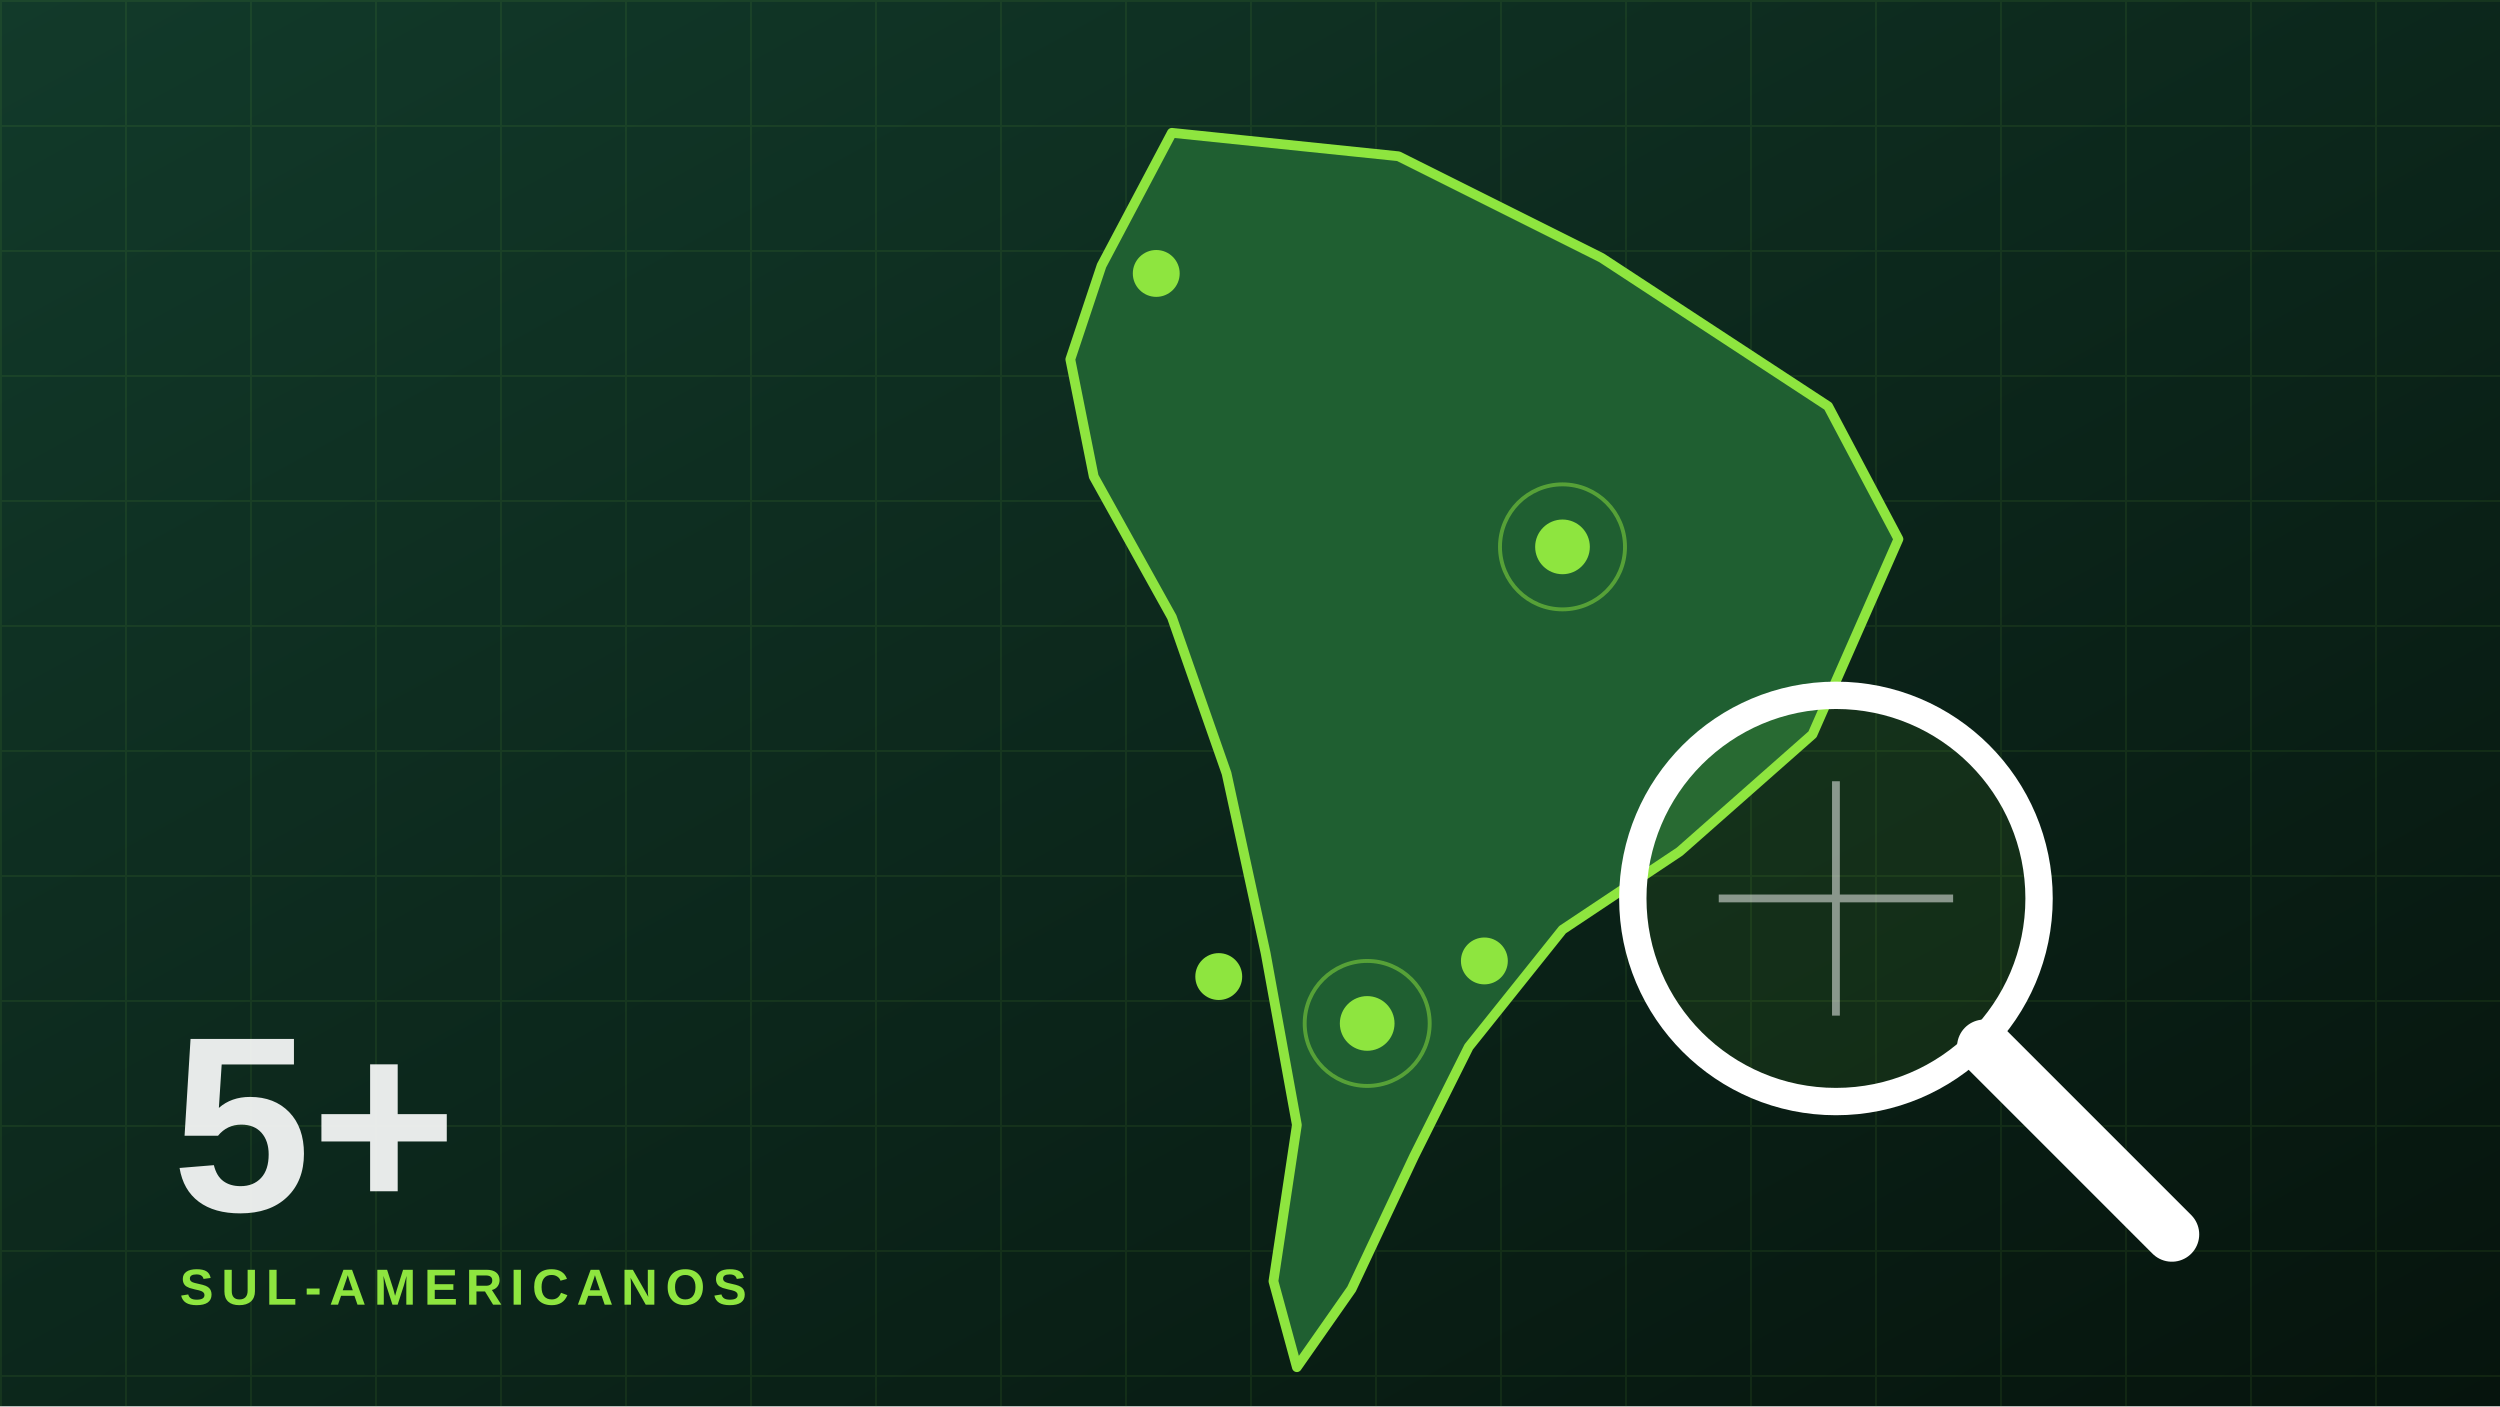
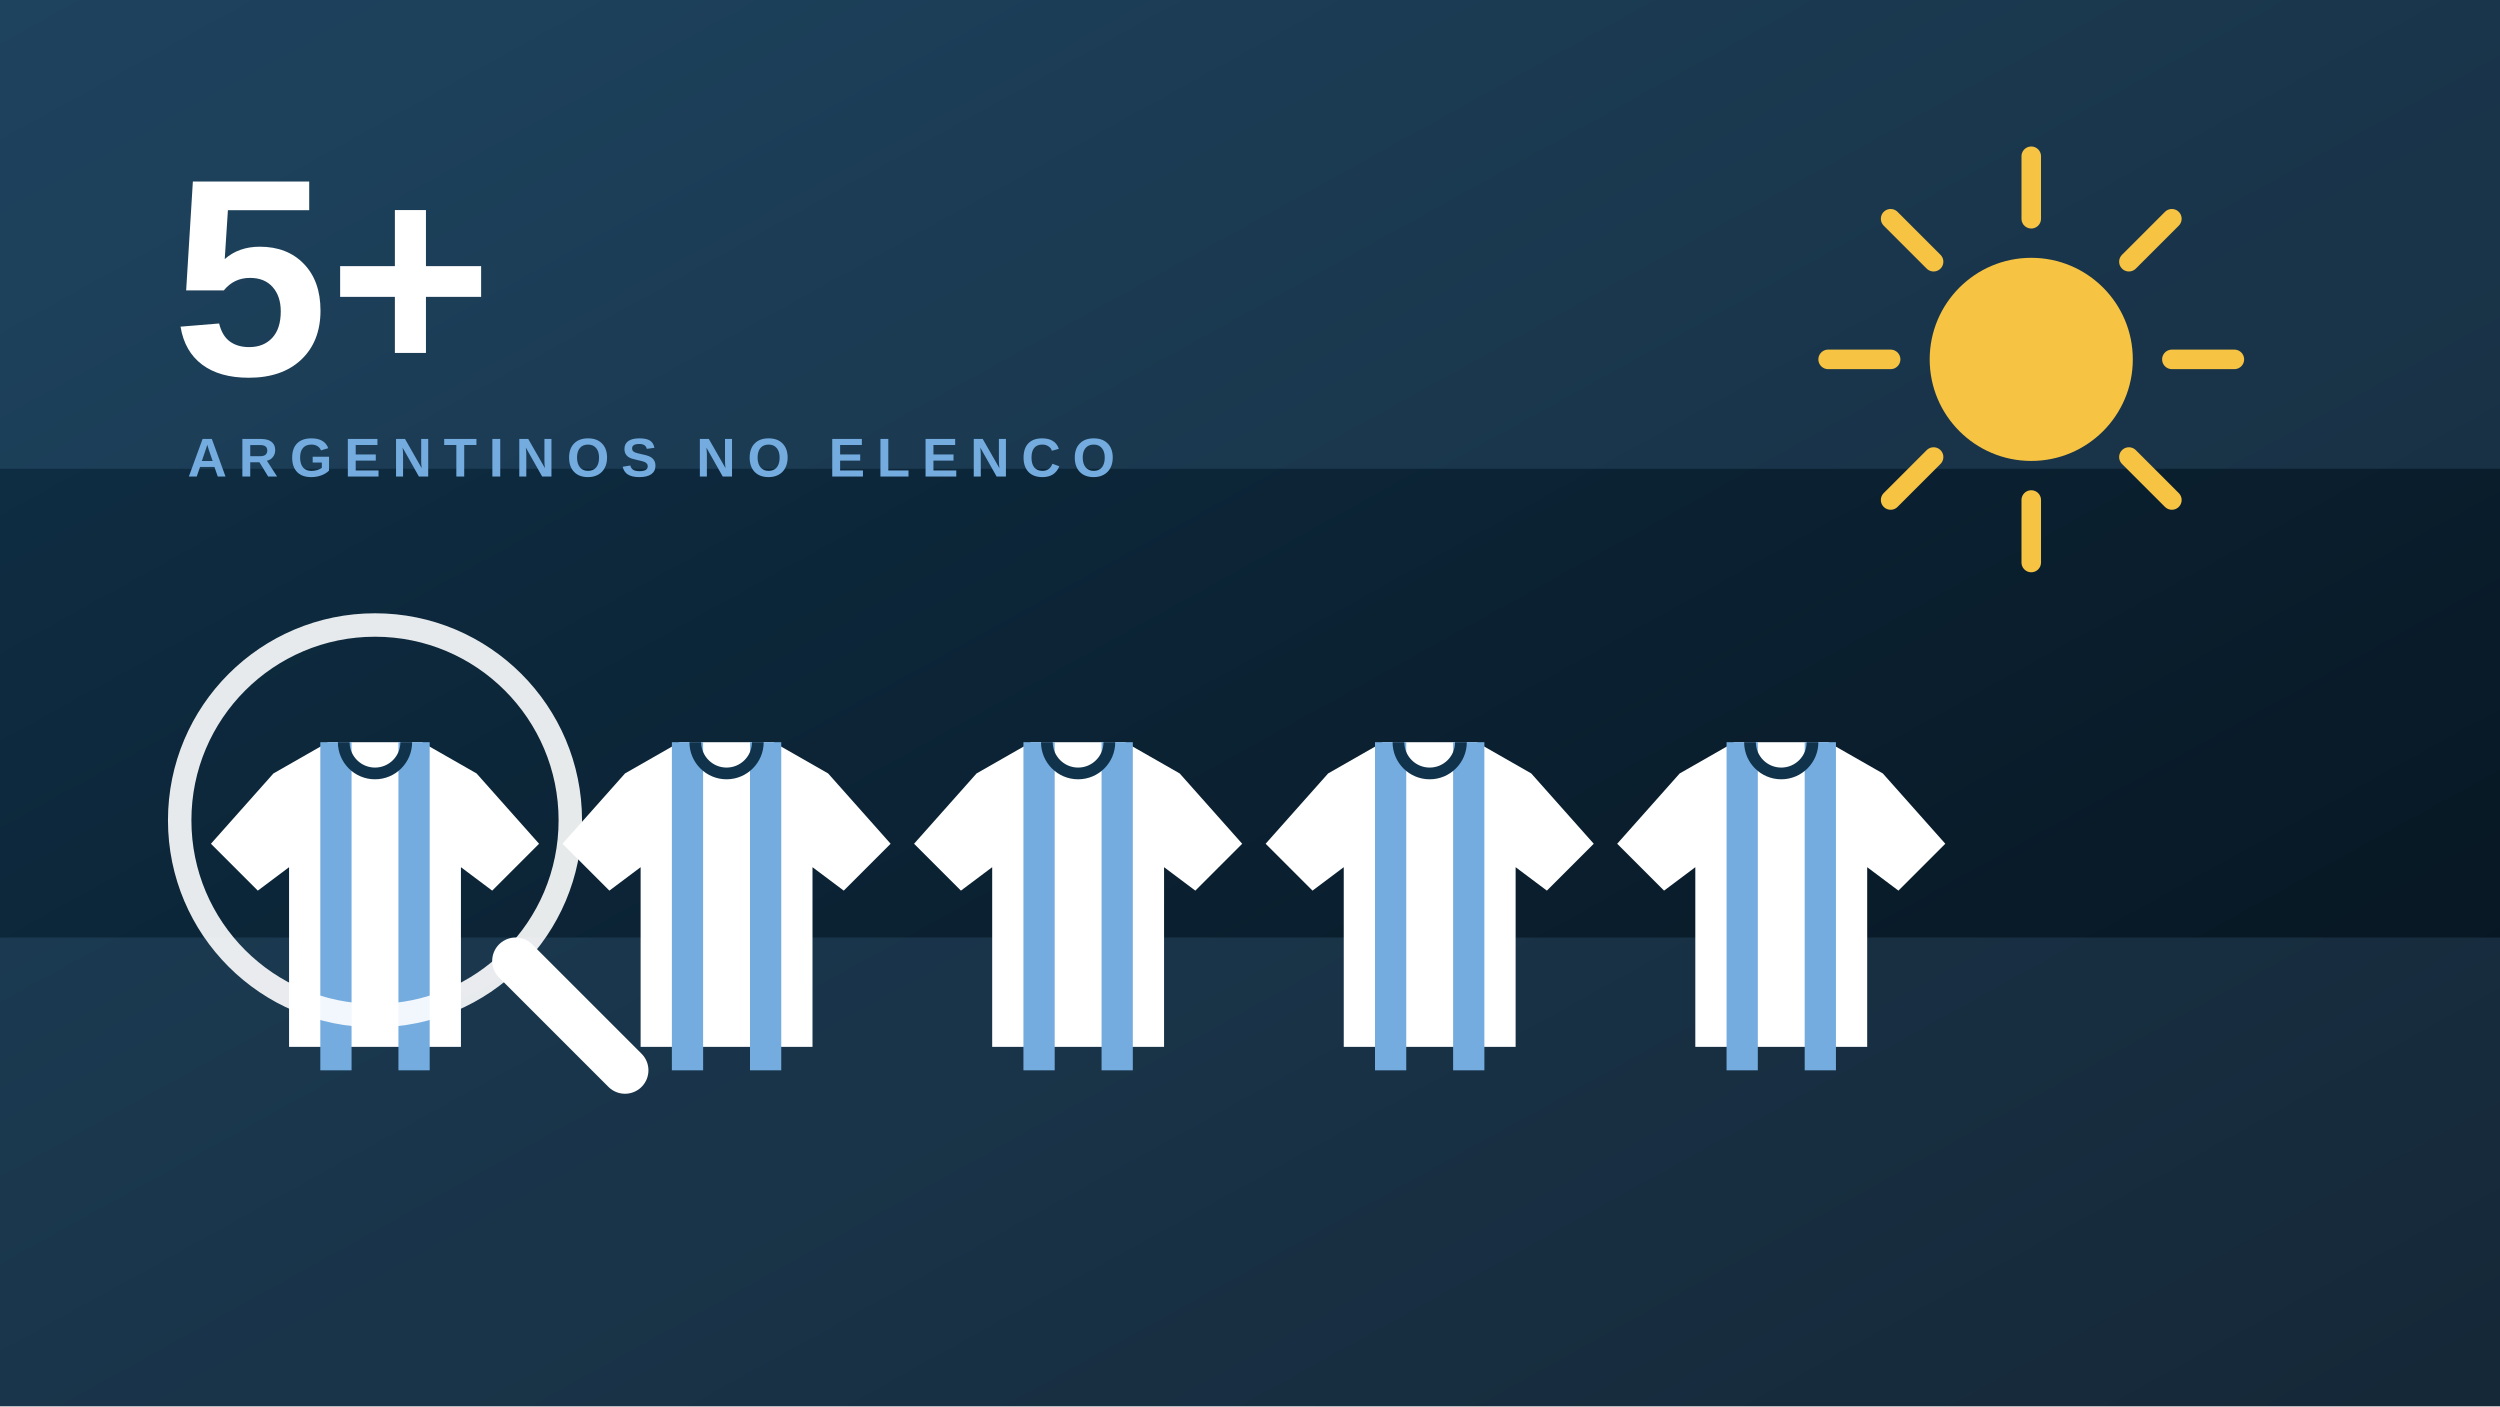
<svg xmlns="http://www.w3.org/2000/svg" viewBox="0 0 640 360">
  <defs>
    <linearGradient id="bg" x1="0" y1="0" x2="1" y2="1">
-       <stop offset="0" stop-color="#123a2a" />
-       <stop offset="1" stop-color="#06140d" />
+       <stop offset="0" stop-color="#10324a" />
+       <stop offset="1" stop-color="#06121c" />
    </linearGradient>
-     <pattern id="grade" width="32" height="32" patternUnits="userSpaceOnUse">
-       <path d="M32 0H0v32" fill="none" stroke="#8ee53f" stroke-opacity=".08" />
-     </pattern>
  </defs>
  <rect width="640" height="360" fill="url(#bg)" />
-   <rect width="640" height="360" fill="url(#grade)" />
-   <path d="M300 34l58 6 52 26 58 38 18 34-22 50-34 30-30 20-24 30-14 28-16 34-14 20-6-22 6-40-8-44-10-46-14-40-20-36-6-30 8-24z" fill="#1f5f31" stroke="#8ee53f" stroke-width="2.5" stroke-linejoin="round" />
-   <g fill="#8ee53f">
-     <circle cx="400" cy="140" r="7" />
-     <circle cx="350" cy="262" r="7" />
-     <circle cx="380" cy="246" r="6" />
-     <circle cx="296" cy="70" r="6" />
-     <circle cx="312" cy="250" r="6" />
+   <g opacity=".14">
+     <rect y="0" width="640" height="120" fill="#74acdf" />
+     <rect y="240" width="640" height="120" fill="#74acdf" />
  </g>
-   <g fill="none" stroke="#8ee53f" stroke-opacity=".5">
-     <circle cx="400" cy="140" r="16" />
-     <circle cx="350" cy="262" r="16" />
+   <g transform="translate(520 92)" fill="#f6c343">
+     <circle r="26" />
+     <g stroke="#f6c343" stroke-width="5" stroke-linecap="round">
+       <path d="M0-36v-16M0 36v16M-36 0h-16M36 0h16M25-25l11-11M-25 25l-11 11M25 25l11 11M-25-25l-11-11" />
+     </g>
  </g>
-   <g transform="translate(470 230)">
-     <circle r="52" fill="#8ee53f" fill-opacity=".08" stroke="#fff" stroke-width="7" />
-     <path d="M38 38l48 48" stroke="#fff" stroke-width="14" stroke-linecap="round" />
-     <path d="M-30 0h60M0-30v60" stroke="#fff" stroke-opacity=".5" stroke-width="2" />
+   <defs>
+     <g id="camisa">
+       <path d="M-26-30l14-8h24l14 8 16 18-12 12-8-6v46h-44v-46l-8 6-12-12z" fill="#fff" />
+       <path d="M-14-38h8v84h-8zM6-38h8v84h-8z" fill="#74acdf" />
+       <path d="M-8-38a8 8 0 0 0 16 0" fill="none" stroke="#10324a" stroke-width="3" />
+     </g>
+   </defs>
+   <g transform="translate(0 228)">
+     <use href="#camisa" x="96" />
+     <use href="#camisa" x="186" />
+     <use href="#camisa" x="276" />
+     <use href="#camisa" x="366" />
+     <use href="#camisa" x="456" />
  </g>
-   <text x="44" y="310" font-family="Arial Black, Arial, sans-serif" font-weight="900" font-size="64" fill="#fff" opacity=".9">5+</text>
-   <text x="46" y="334" font-family="Arial, sans-serif" font-weight="700" font-size="13" fill="#8ee53f" letter-spacing="2">SUL-AMERICANOS</text>
+   <g transform="translate(96 210)" fill="none" stroke="#fff" stroke-linecap="round">
+     <circle r="50" stroke-width="6" stroke-opacity=".9" />
+     <path d="M36 36l28 28" stroke-width="12" />
+   </g>
+   <text x="44" y="96" font-family="Arial Black, Arial, sans-serif" font-weight="900" font-size="72" fill="#fff">5+</text>
+   <text x="48" y="122" font-family="Arial, sans-serif" font-weight="700" font-size="14" letter-spacing="3" fill="#74acdf">ARGENTINOS NO ELENCO</text>
</svg>
